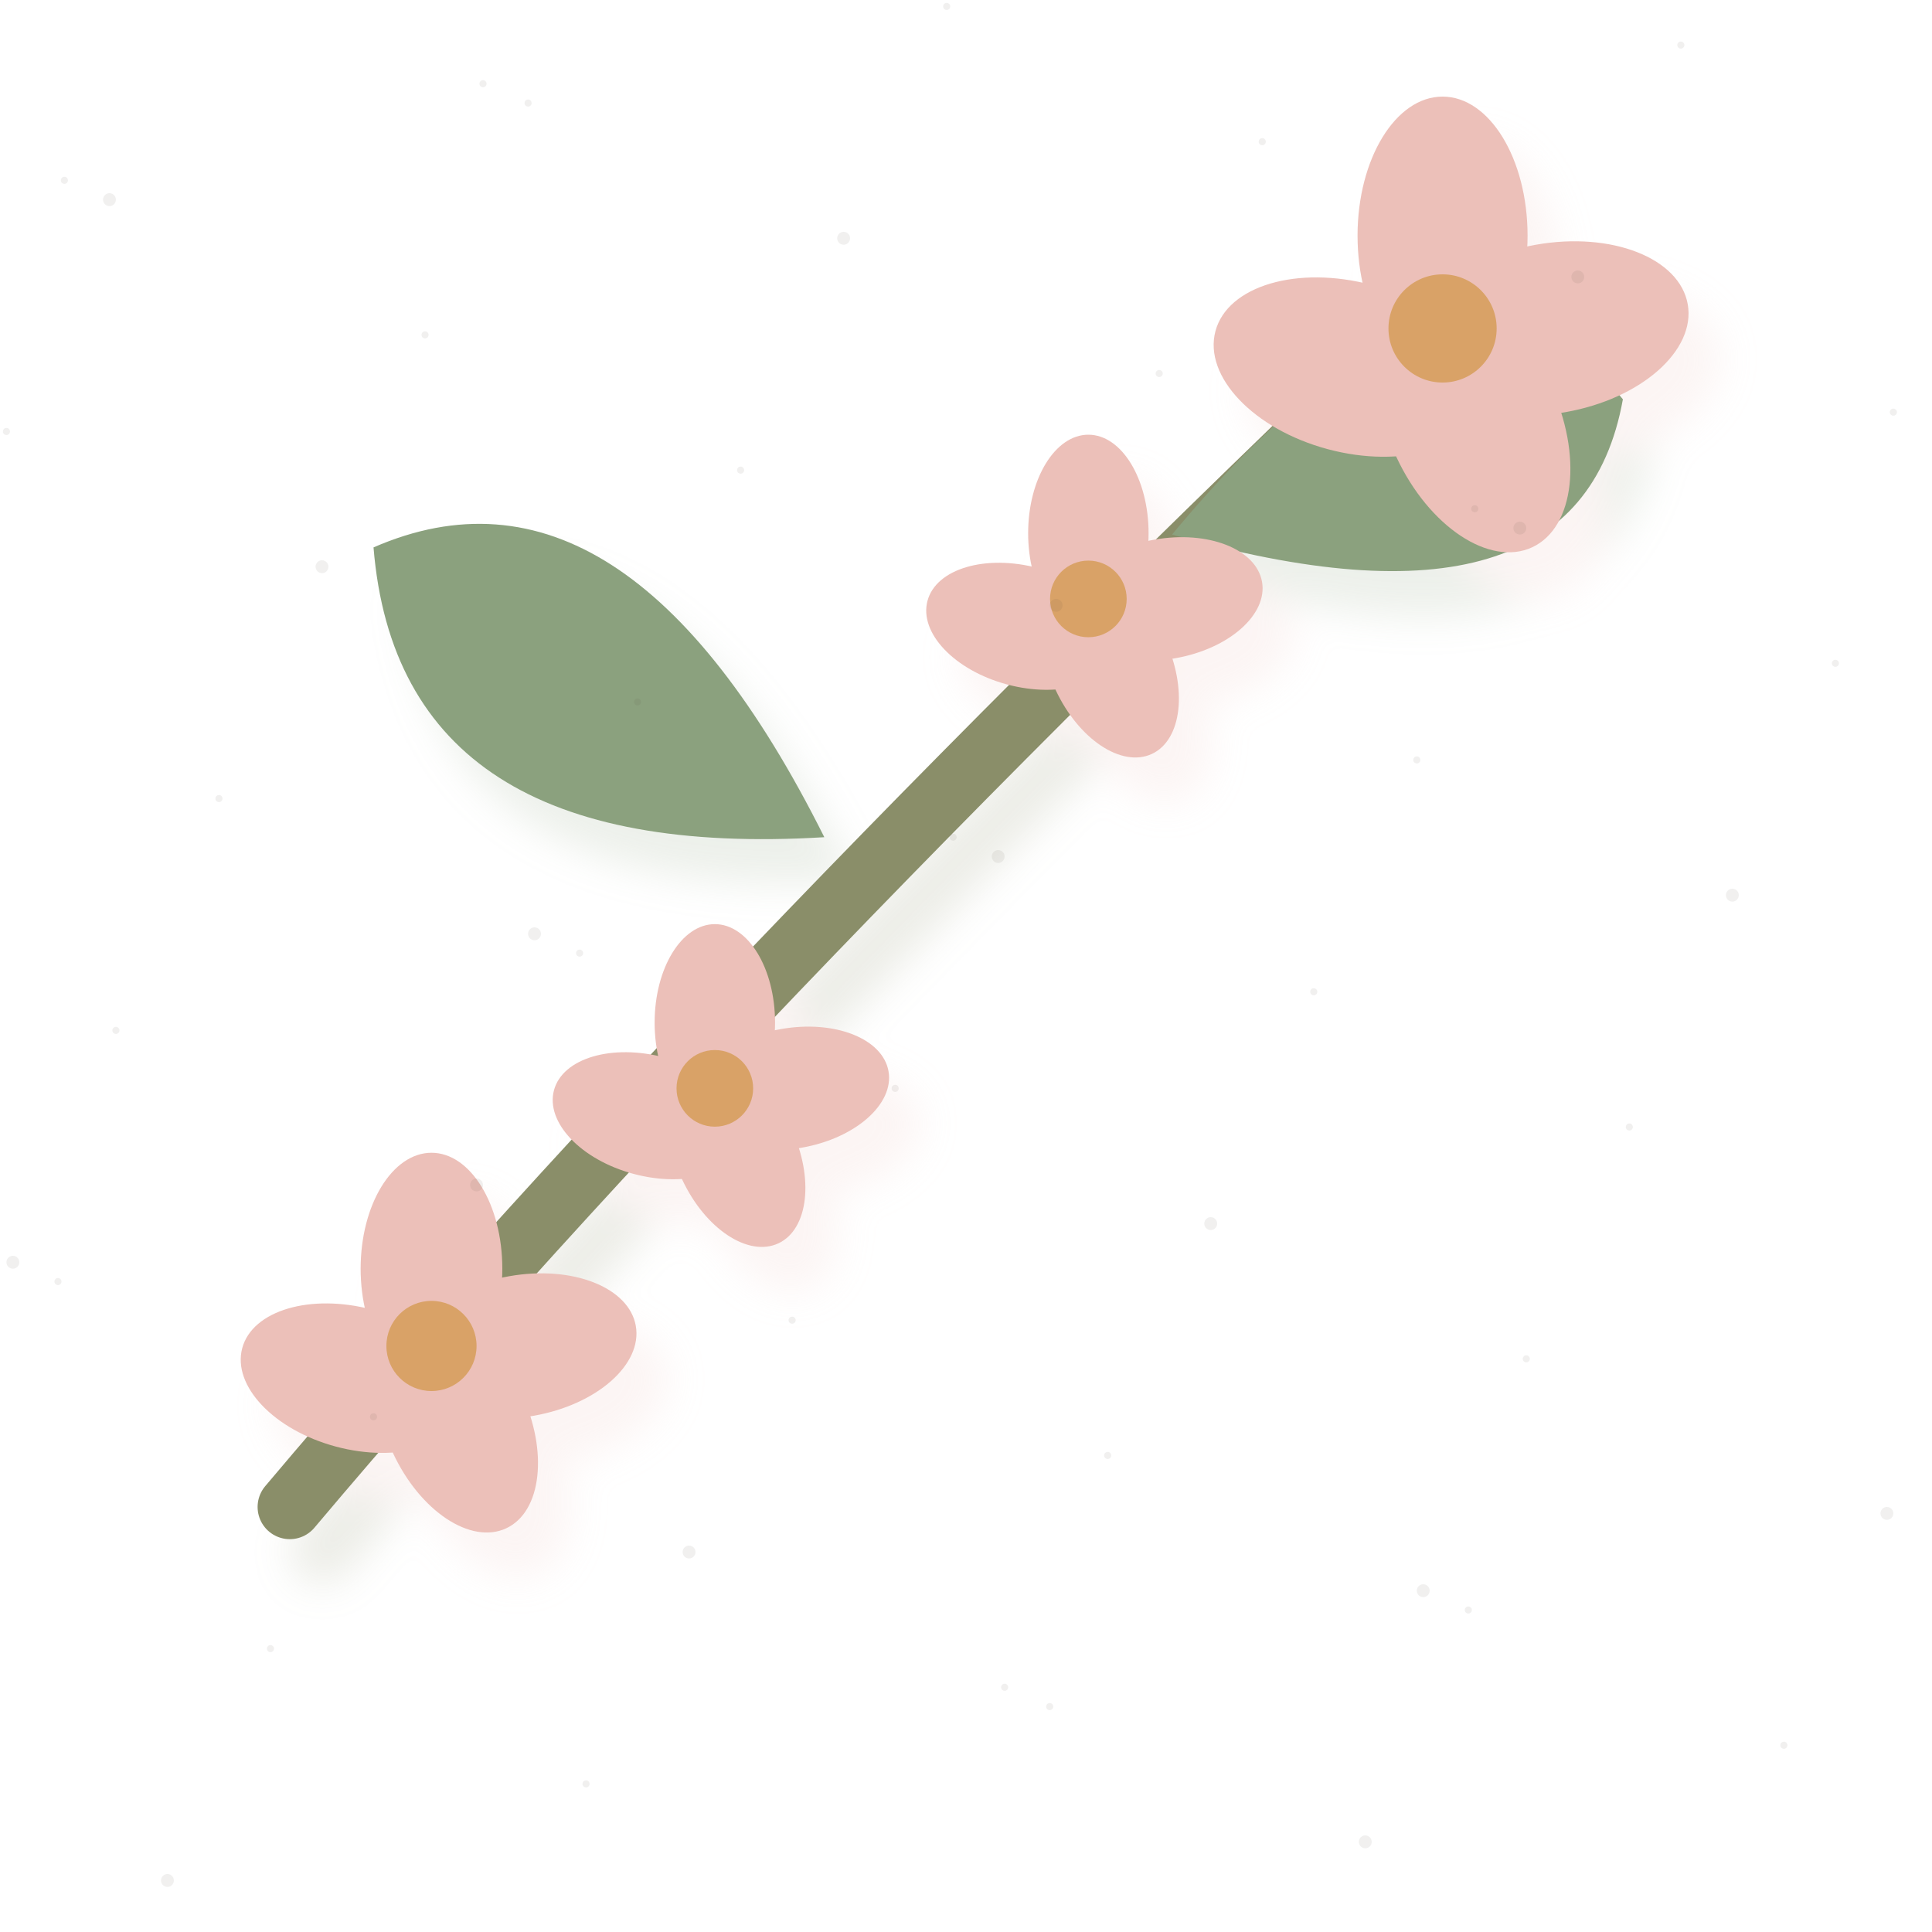
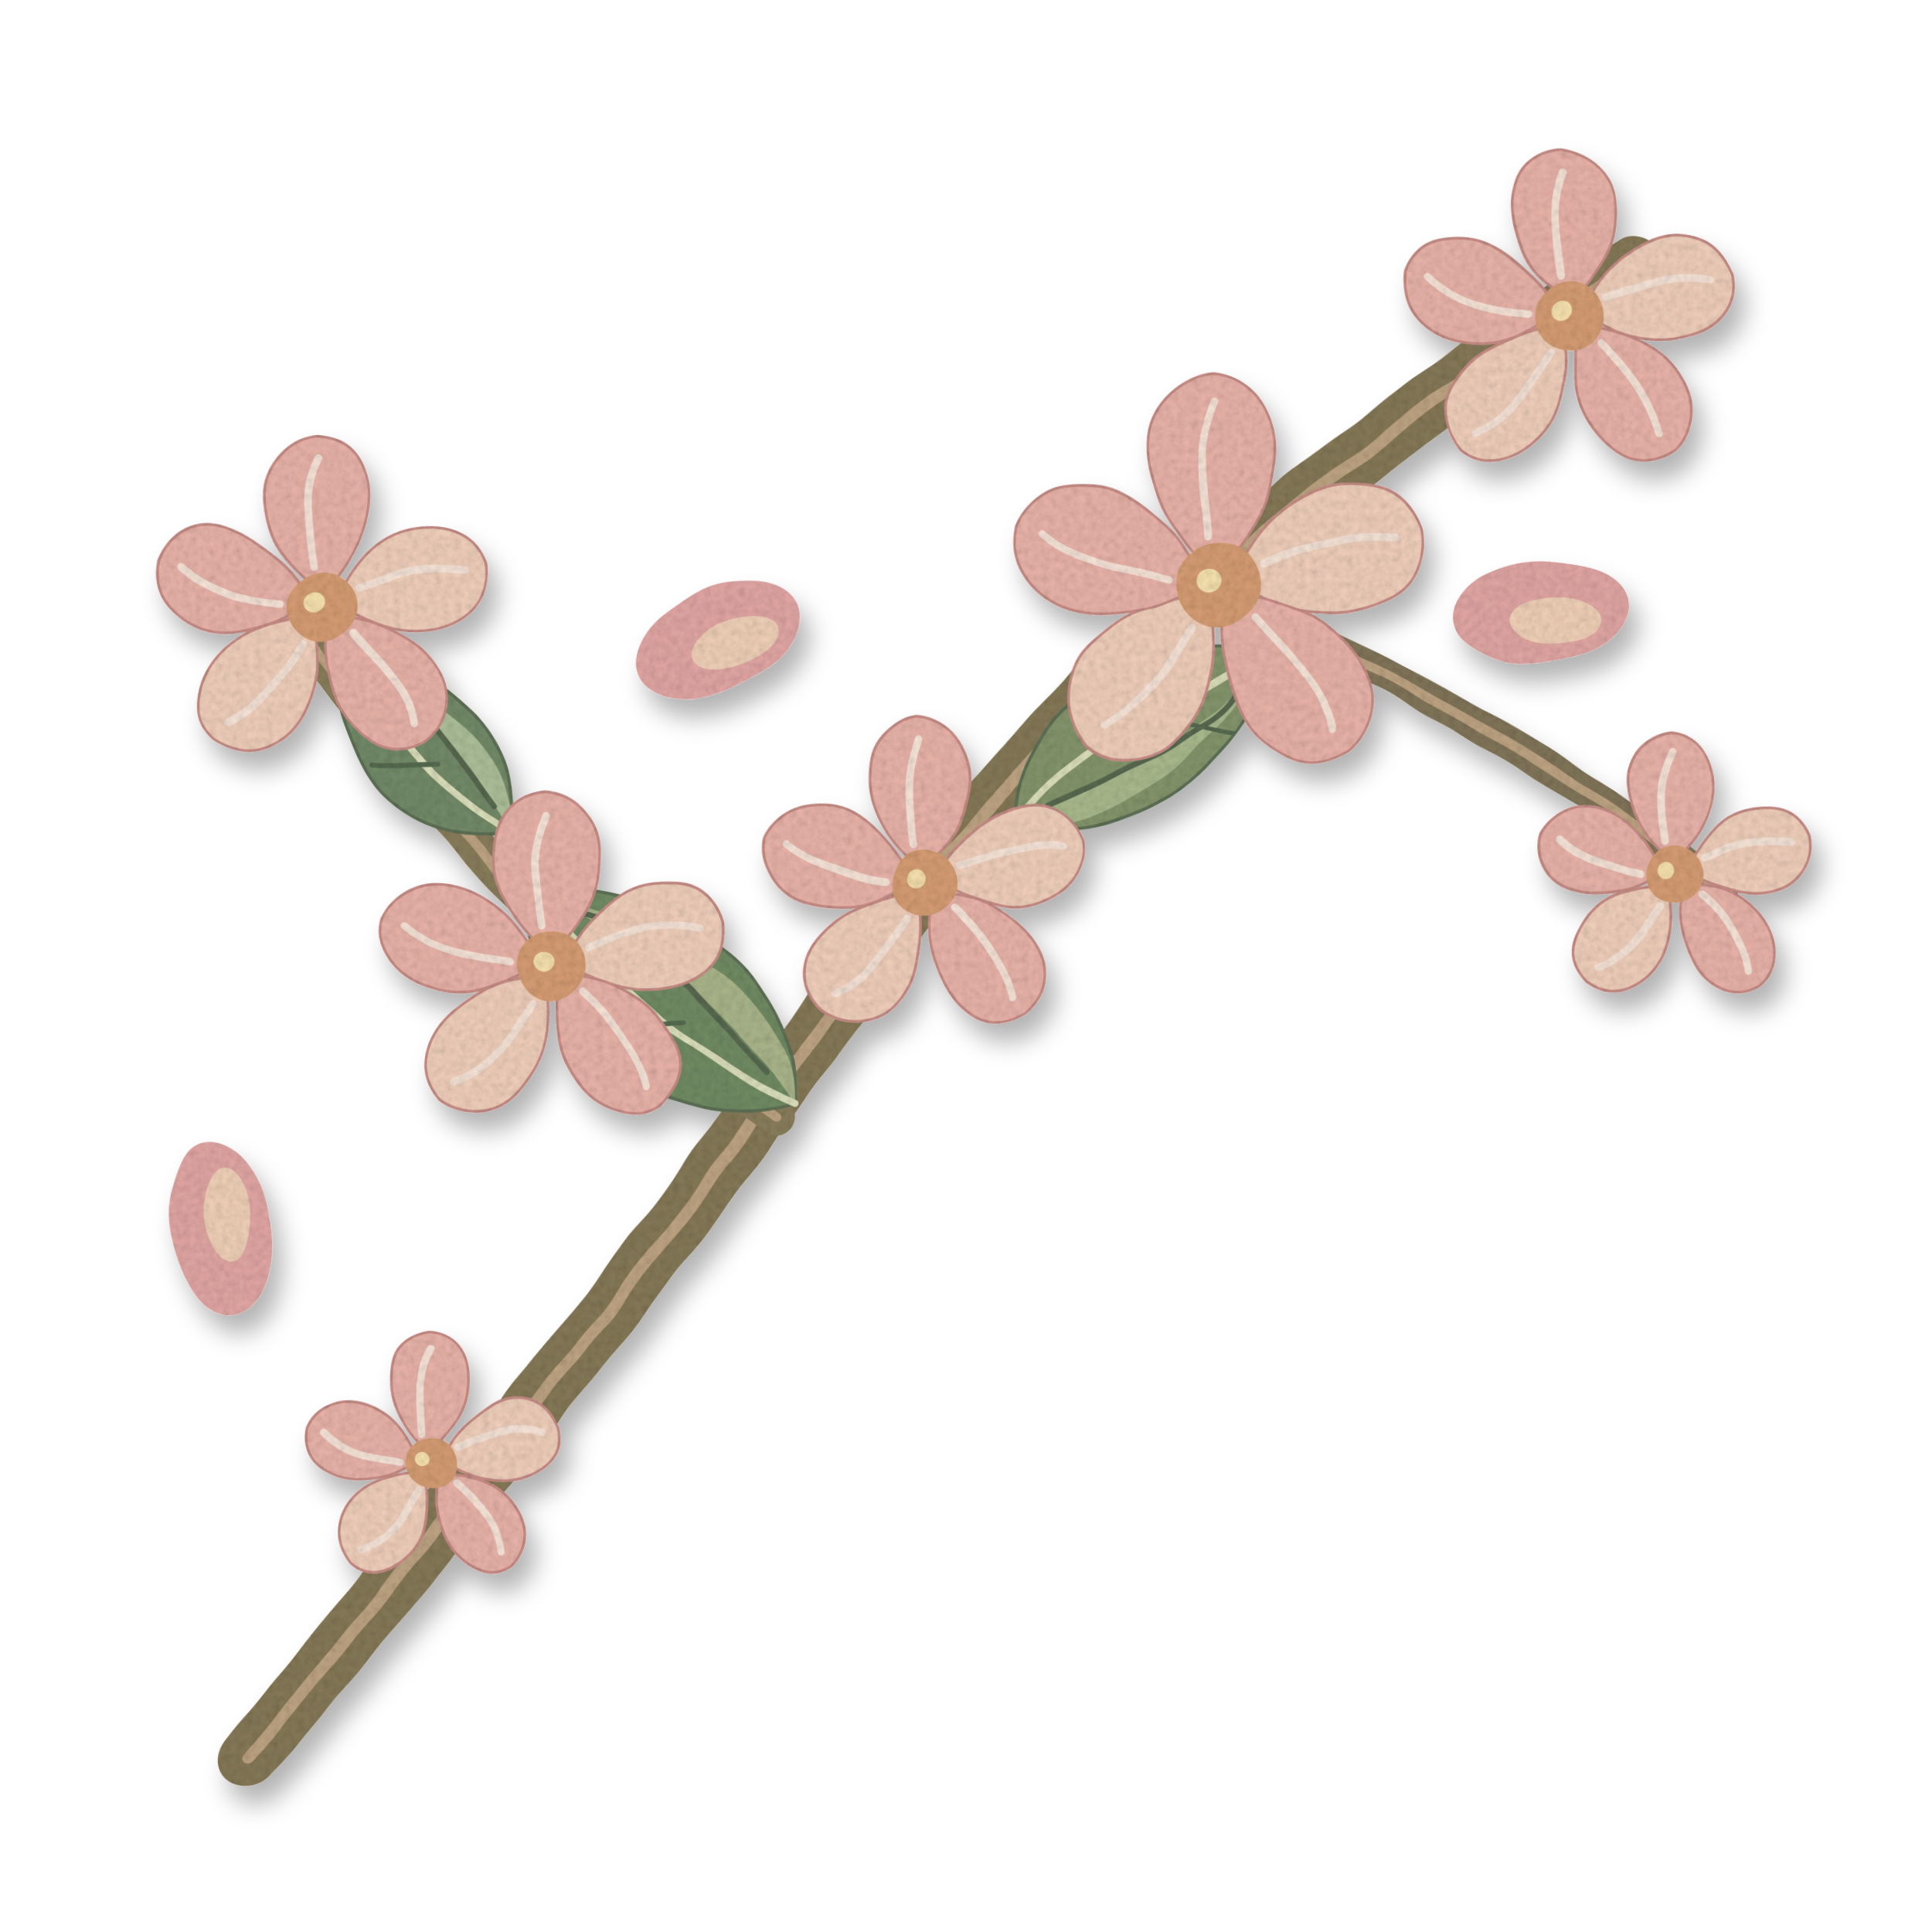
- <svg xmlns="http://www.w3.org/2000/svg" width="300" height="300" viewBox="0 0 300 300">
+ <svg xmlns="http://www.w3.org/2000/svg" viewBox="0 0 420 420" width="420" height="420" role="img" aria-label="KURA decorazione blossom">
  <defs>
-     <filter id="soft" x="-35%" y="-35%" width="170%" height="170%">
-       <feGaussianBlur stdDeviation="3" />
+     <filter id="grain" x="-22%" y="-22%" width="144%" height="144%" color-interpolation-filters="sRGB">
+       <feTurbulence baseFrequency=".68" numOctaves="3" seed="20" type="fractalNoise" result="n" />
+       <feColorMatrix in="n" type="saturate" values="0" result="grey" />
+       <feComponentTransfer in="grey" result="low">
+         <feFuncA type="linear" slope=".22" />
+       </feComponentTransfer>
+       <feComposite in="low" in2="SourceAlpha" operator="in" result="within" />
+       <feBlend in="SourceGraphic" in2="within" mode="multiply" result="mix" />
+     </filter>
+     <filter id="cutShadow" x="-25%" y="-25%" width="150%" height="150%">
+       <feGaussianBlur in="SourceAlpha" stdDeviation="2.7" result="blur" />
+       <feOffset in="blur" dx="2.2" dy="4" result="offset" />
+       <feComponentTransfer in="offset" result="shade">
+         <feFuncA type="linear" slope=".30" />
+       </feComponentTransfer>
+       <feMerge>
+         <feMergeNode in="shade" />
+         <feMergeNode in="SourceGraphic" />
+       </feMerge>
+     </filter>
+     <filter id="rough" x="-10%" y="-10%" width="120%" height="120%">
+       <feTurbulence type="fractalNoise" baseFrequency=".048" numOctaves="2" seed="21" result="edgeNoise" />
+       <feDisplacementMap in="SourceGraphic" in2="edgeNoise" scale="2.1" xChannelSelector="R" yChannelSelector="G" />
    </filter>
  </defs>
-   <g transform="translate(5 7)" opacity=".16" filter="url(#soft)">
-     <path d="M45 234 Q115 151 229 43" stroke="#8a8e69" stroke-width="10" fill="none" stroke-linecap="round" />
-     <g fill="#8ba17e">
-       <path d="M128 130q-31-62-70-45 4 49 70 45Z" />
-       <path d="M182 83q44-53 70-21-7 39-70 21Z" />
-     </g>
-     <g fill="#ecc0b9">
-       <g transform="translate(67 209) scale(1)">
-         <ellipse cx="0" cy="-12" rx="11" ry="18" />
-         <ellipse cx="14" cy="0" rx="11" ry="18" transform="rotate(80 14 0)" />
-         <ellipse cx="-12" cy="5" rx="11" ry="18" transform="rotate(-75 -12 5)" />
-         <ellipse cx="4" cy="12" rx="11" ry="18" transform="rotate(155 4 12)" />
-         <circle r="7" fill="#d9a267" />
-       </g>
-       <g transform="translate(111 169) scale(0.85)">
-         <ellipse cx="0" cy="-12" rx="11" ry="18" />
-         <ellipse cx="14" cy="0" rx="11" ry="18" transform="rotate(80 14 0)" />
-         <ellipse cx="-12" cy="5" rx="11" ry="18" transform="rotate(-75 -12 5)" />
-         <ellipse cx="4" cy="12" rx="11" ry="18" transform="rotate(155 4 12)" />
-         <circle r="7" fill="#d9a267" />
-       </g>
-       <g transform="translate(224 51) scale(1.2)">
-         <ellipse cx="0" cy="-12" rx="11" ry="18" />
-         <ellipse cx="14" cy="0" rx="11" ry="18" transform="rotate(80 14 0)" />
-         <ellipse cx="-12" cy="5" rx="11" ry="18" transform="rotate(-75 -12 5)" />
-         <ellipse cx="4" cy="12" rx="11" ry="18" transform="rotate(155 4 12)" />
-         <circle r="7" fill="#d9a267" />
-       </g>
-       <g transform="translate(169 93) scale(0.85)">
-         <ellipse cx="0" cy="-12" rx="11" ry="18" />
-         <ellipse cx="14" cy="0" rx="11" ry="18" transform="rotate(80 14 0)" />
-         <ellipse cx="-12" cy="5" rx="11" ry="18" transform="rotate(-75 -12 5)" />
-         <ellipse cx="4" cy="12" rx="11" ry="18" transform="rotate(155 4 12)" />
-         <circle r="7" fill="#d9a267" />
+   <g filter="url(#cutShadow)">
+     <g filter="url(#rough)">
+       <g filter="url(#grain)">
+         <path d="M54 382 Q145 273 192 204 Q253 121 355 58" fill="none" stroke="#857957" stroke-width="13" stroke-linecap="round" stroke-linejoin="round" />
+         <path d="M54 382 Q145 273 192 204 Q253 121 355 58" fill="none" stroke="#bfa583" stroke-width="2.6" stroke-linecap="round" stroke-linejoin="round" />
+         <path d="M169 243 Q110 200 66 137" fill="none" stroke="#897e5c" stroke-width="8" stroke-linecap="round" stroke-linejoin="round" />
+         <path d="M169 243 Q110 200 66 137" fill="none" stroke="#bfa583" stroke-width="2" stroke-linecap="round" stroke-linejoin="round" />
+         <path d="M265 129 Q335 161 374 194" fill="none" stroke="#817559" stroke-width="7" stroke-linecap="round" stroke-linejoin="round" />
+         <path d="M265 129 Q335 161 374 194" fill="none" stroke="#bfa583" stroke-width="2" stroke-linecap="round" stroke-linejoin="round" />
+         <g transform="translate(173 240) rotate(-55)">
+           <path d="M0 0 C-22.4 -18,-20.72 -55.5,4 -75 C24.08 -53.25,24.64 -16.5,0 0Z" fill="#718c64" stroke="#5e7155" stroke-width="0.7" stroke-linecap="round" stroke-linejoin="round" />
+           <path d="M0 0 C6.44 -18.75,12.6 -41.25,4 -75 C22.4 -30,11.2 -7.5,0 0Z" fill="#abb68b" stroke="none" stroke-width="0" stroke-linecap="round" stroke-linejoin="round" />
+           <path d="M0 0 C-5.04 -27.75,1 -52.5,4 -75" fill="none" stroke="#dce0bc" stroke-width="1.5" stroke-linecap="round" stroke-linejoin="round" />
+           <path d="M2 -9 C9.24 -36,12.6 -60,4 -66" fill="none" stroke="#586a50" stroke-width="1.2" stroke-linecap="round" stroke-linejoin="round" />
+           <path d="M1 -30l-13.16 -15.75 M3 -45l11.76 -11.25" fill="none" stroke="#566b50" stroke-width="1" stroke-linecap="round" stroke-linejoin="round" />
+         </g>
+         <g transform="translate(220 178) rotate(54)">
+           <path d="M0 0 C-19.2 -16.08,-17.76 -49.58,4 -67 C20.64 -47.57,21.12 -14.74,0 0Z" fill="#84966c" stroke="#5e7155" stroke-width="0.7" stroke-linecap="round" stroke-linejoin="round" />
+           <path d="M0 0 C5.52 -16.75,10.8 -36.85,4 -67 C19.2 -26.8,9.6 -6.7,0 0Z" fill="#aabb8d" stroke="none" stroke-width="0" stroke-linecap="round" stroke-linejoin="round" />
+           <path d="M0 0 C-4.32 -24.79,1 -46.9,4 -67" fill="none" stroke="#dce0bc" stroke-width="1.5" stroke-linecap="round" stroke-linejoin="round" />
+           <path d="M2 -8.04 C7.92 -32.16,10.8 -53.6,4 -58.96" fill="none" stroke="#586a50" stroke-width="1.2" stroke-linecap="round" stroke-linejoin="round" />
+           <path d="M1 -26.8l-11.28 -14.07 M3 -40.2l10.08 -10.05" fill="none" stroke="#566b50" stroke-width="1" stroke-linecap="round" stroke-linejoin="round" />
+         </g>
+         <g transform="translate(111 181) rotate(-49)">
+           <path d="M0 0 C-16.8 -12.72,-15.54 -39.22,4 -53 C18.06 -37.63,18.48 -11.66,0 0Z" fill="#738b69" stroke="#5e7155" stroke-width="0.7" stroke-linecap="round" stroke-linejoin="round" />
+           <path d="M0 0 C4.83 -13.25,9.45 -29.15,4 -53 C16.8 -21.2,8.4 -5.3,0 0Z" fill="#adc09a" stroke="none" stroke-width="0" stroke-linecap="round" stroke-linejoin="round" />
+           <path d="M0 0 C-3.78 -19.61,1 -37.1,4 -53" fill="none" stroke="#dce0bc" stroke-width="1.5" stroke-linecap="round" stroke-linejoin="round" />
+           <path d="M2 -6.36 C6.93 -25.44,9.45 -42.4,4 -46.64" fill="none" stroke="#586a50" stroke-width="1.2" stroke-linecap="round" stroke-linejoin="round" />
+           <path d="M1 -21.2l-9.87 -11.13 M3 -31.8l8.82 -7.95" fill="none" stroke="#566b50" stroke-width="1" stroke-linecap="round" stroke-linejoin="round" />
+         </g>
+         <g transform="translate(70 132) rotate(0) scale(.9)">
+           <g transform="rotate(-2)">
+             <path d="M0 -3 C-18.7 -18.02,-15.3 -40.12,0 -41.14 C14.28 -39.44,17.68 -19.04,0 -3Z" fill="#eab4aa" stroke="#c88d86" stroke-width="0.65" stroke-linecap="round" stroke-linejoin="round" />
+             <path d="M-2 -9.52 C-3 -18.7,-4 -27.2,0 -35.7" fill="none" stroke="#f7e4d8" stroke-width="1.8" stroke-linecap="round" stroke-linejoin="round" />
+           </g>
+           <g transform="rotate(75)">
+             <path d="M0 -3 C-18.7 -18.02,-15.3 -40.12,0 -41.14 C14.28 -39.44,17.68 -19.04,0 -3Z" fill="#f1d0bc" stroke="#c88d86" stroke-width="0.65" stroke-linecap="round" stroke-linejoin="round" />
+             <path d="M-2 -9.52 C-3 -18.7,-4 -27.2,0 -35.7" fill="none" stroke="#f7e4d8" stroke-width="1.8" stroke-linecap="round" stroke-linejoin="round" />
+           </g>
+           <g transform="rotate(142)">
+             <path d="M0 -3 C-18.7 -18.02,-15.3 -40.12,0 -41.14 C14.28 -39.44,17.68 -19.04,0 -3Z" fill="#eab4aa" stroke="#c88d86" stroke-width="0.65" stroke-linecap="round" stroke-linejoin="round" />
+             <path d="M-2 -9.52 C-3 -18.7,-4 -27.2,0 -35.7" fill="none" stroke="#f7e4d8" stroke-width="1.8" stroke-linecap="round" stroke-linejoin="round" />
+           </g>
+           <g transform="rotate(219)">
+             <path d="M0 -3 C-18.7 -18.02,-15.3 -40.12,0 -41.14 C14.28 -39.44,17.68 -19.04,0 -3Z" fill="#f1d0bc" stroke="#c88d86" stroke-width="0.65" stroke-linecap="round" stroke-linejoin="round" />
+             <path d="M-2 -9.52 C-3 -18.7,-4 -27.2,0 -35.7" fill="none" stroke="#f7e4d8" stroke-width="1.8" stroke-linecap="round" stroke-linejoin="round" />
+           </g>
+           <g transform="rotate(286)">
+             <path d="M0 -3 C-18.7 -18.02,-15.3 -40.12,0 -41.14 C14.28 -39.44,17.68 -19.04,0 -3Z" fill="#eab4aa" stroke="#c88d86" stroke-width="0.65" stroke-linecap="round" stroke-linejoin="round" />
+             <path d="M-2 -9.52 C-3 -18.7,-4 -27.2,0 -35.7" fill="none" stroke="#f7e4d8" stroke-width="1.8" stroke-linecap="round" stroke-linejoin="round" />
+           </g>
+           <circle cx="0" cy="0" r="8.16" fill="#d69d73" />
+           <circle cx="-2" cy="-1" r="2.38" fill="#f7e2af" />
+         </g>
+         <g transform="translate(120 210) rotate(0) scale(.9)">
+           <g transform="rotate(-2)">
+             <path d="M0 -3 C-19.25 -18.55,-15.75 -41.3,0 -42.35 C14.7 -40.6,18.2 -19.6,0 -3Z" fill="#eab4aa" stroke="#c88d86" stroke-width="0.65" stroke-linecap="round" stroke-linejoin="round" />
+             <path d="M-2 -9.8 C-3 -19.25,-4 -28,0 -36.75" fill="none" stroke="#f7e4d8" stroke-width="1.8" stroke-linecap="round" stroke-linejoin="round" />
+           </g>
+           <g transform="rotate(75)">
+             <path d="M0 -3 C-19.25 -18.55,-15.75 -41.3,0 -42.35 C14.7 -40.6,18.2 -19.6,0 -3Z" fill="#f1d0bc" stroke="#c88d86" stroke-width="0.65" stroke-linecap="round" stroke-linejoin="round" />
+             <path d="M-2 -9.8 C-3 -19.25,-4 -28,0 -36.75" fill="none" stroke="#f7e4d8" stroke-width="1.8" stroke-linecap="round" stroke-linejoin="round" />
+           </g>
+           <g transform="rotate(142)">
+             <path d="M0 -3 C-19.25 -18.55,-15.75 -41.3,0 -42.35 C14.7 -40.6,18.2 -19.6,0 -3Z" fill="#eab4aa" stroke="#c88d86" stroke-width="0.65" stroke-linecap="round" stroke-linejoin="round" />
+             <path d="M-2 -9.8 C-3 -19.25,-4 -28,0 -36.75" fill="none" stroke="#f7e4d8" stroke-width="1.8" stroke-linecap="round" stroke-linejoin="round" />
+           </g>
+           <g transform="rotate(219)">
+             <path d="M0 -3 C-19.25 -18.55,-15.75 -41.3,0 -42.35 C14.7 -40.6,18.2 -19.6,0 -3Z" fill="#f1d0bc" stroke="#c88d86" stroke-width="0.65" stroke-linecap="round" stroke-linejoin="round" />
+             <path d="M-2 -9.8 C-3 -19.25,-4 -28,0 -36.75" fill="none" stroke="#f7e4d8" stroke-width="1.8" stroke-linecap="round" stroke-linejoin="round" />
+           </g>
+           <g transform="rotate(286)">
+             <path d="M0 -3 C-19.25 -18.55,-15.75 -41.3,0 -42.35 C14.7 -40.6,18.2 -19.6,0 -3Z" fill="#eab4aa" stroke="#c88d86" stroke-width="0.65" stroke-linecap="round" stroke-linejoin="round" />
+             <path d="M-2 -9.8 C-3 -19.25,-4 -28,0 -36.75" fill="none" stroke="#f7e4d8" stroke-width="1.8" stroke-linecap="round" stroke-linejoin="round" />
+           </g>
+           <circle cx="0" cy="0" r="8.4" fill="#d69d73" />
+           <circle cx="-2" cy="-1" r="2.45" fill="#f7e2af" />
+         </g>
+         <g transform="translate(201 192) rotate(0) scale(.9)">
+           <g transform="rotate(-2)">
+             <path d="M0 -3 C-18.15 -17.49,-14.85 -38.94,0 -39.93 C13.86 -38.28,17.16 -18.48,0 -3Z" fill="#eab4aa" stroke="#c88d86" stroke-width="0.65" stroke-linecap="round" stroke-linejoin="round" />
+             <path d="M-2 -9.24 C-3 -18.15,-4 -26.4,0 -34.65" fill="none" stroke="#f7e4d8" stroke-width="1.8" stroke-linecap="round" stroke-linejoin="round" />
+           </g>
+           <g transform="rotate(75)">
+             <path d="M0 -3 C-18.15 -17.49,-14.85 -38.94,0 -39.93 C13.86 -38.28,17.16 -18.48,0 -3Z" fill="#f1d0bc" stroke="#c88d86" stroke-width="0.65" stroke-linecap="round" stroke-linejoin="round" />
+             <path d="M-2 -9.24 C-3 -18.15,-4 -26.4,0 -34.65" fill="none" stroke="#f7e4d8" stroke-width="1.8" stroke-linecap="round" stroke-linejoin="round" />
+           </g>
+           <g transform="rotate(142)">
+             <path d="M0 -3 C-18.15 -17.49,-14.85 -38.94,0 -39.93 C13.86 -38.28,17.16 -18.48,0 -3Z" fill="#eab4aa" stroke="#c88d86" stroke-width="0.65" stroke-linecap="round" stroke-linejoin="round" />
+             <path d="M-2 -9.24 C-3 -18.15,-4 -26.4,0 -34.65" fill="none" stroke="#f7e4d8" stroke-width="1.8" stroke-linecap="round" stroke-linejoin="round" />
+           </g>
+           <g transform="rotate(219)">
+             <path d="M0 -3 C-18.15 -17.49,-14.85 -38.94,0 -39.93 C13.86 -38.28,17.16 -18.48,0 -3Z" fill="#f1d0bc" stroke="#c88d86" stroke-width="0.65" stroke-linecap="round" stroke-linejoin="round" />
+             <path d="M-2 -9.24 C-3 -18.15,-4 -26.4,0 -34.65" fill="none" stroke="#f7e4d8" stroke-width="1.8" stroke-linecap="round" stroke-linejoin="round" />
+           </g>
+           <g transform="rotate(286)">
+             <path d="M0 -3 C-18.15 -17.49,-14.85 -38.94,0 -39.93 C13.86 -38.28,17.16 -18.48,0 -3Z" fill="#eab4aa" stroke="#c88d86" stroke-width="0.65" stroke-linecap="round" stroke-linejoin="round" />
+             <path d="M-2 -9.24 C-3 -18.15,-4 -26.4,0 -34.65" fill="none" stroke="#f7e4d8" stroke-width="1.8" stroke-linecap="round" stroke-linejoin="round" />
+           </g>
+           <circle cx="0" cy="0" r="7.92" fill="#d69d73" />
+           <circle cx="-2" cy="-1" r="2.31" fill="#f7e2af" />
+         </g>
+         <g transform="translate(265 127) rotate(0) scale(.9)">
+           <g transform="rotate(-2)">
+             <path d="M0 -3 C-23.1 -22.26,-18.9 -49.56,0 -50.82 C17.64 -48.72,21.84 -23.52,0 -3Z" fill="#eab4aa" stroke="#c88d86" stroke-width="0.65" stroke-linecap="round" stroke-linejoin="round" />
+             <path d="M-2 -11.76 C-3 -23.1,-4 -33.6,0 -44.1" fill="none" stroke="#f7e4d8" stroke-width="1.8" stroke-linecap="round" stroke-linejoin="round" />
+           </g>
+           <g transform="rotate(75)">
+             <path d="M0 -3 C-23.1 -22.26,-18.9 -49.56,0 -50.82 C17.64 -48.72,21.84 -23.52,0 -3Z" fill="#f1d0bc" stroke="#c88d86" stroke-width="0.65" stroke-linecap="round" stroke-linejoin="round" />
+             <path d="M-2 -11.76 C-3 -23.1,-4 -33.6,0 -44.1" fill="none" stroke="#f7e4d8" stroke-width="1.8" stroke-linecap="round" stroke-linejoin="round" />
+           </g>
+           <g transform="rotate(142)">
+             <path d="M0 -3 C-23.1 -22.26,-18.9 -49.56,0 -50.82 C17.64 -48.72,21.84 -23.52,0 -3Z" fill="#eab4aa" stroke="#c88d86" stroke-width="0.65" stroke-linecap="round" stroke-linejoin="round" />
+             <path d="M-2 -11.76 C-3 -23.1,-4 -33.6,0 -44.1" fill="none" stroke="#f7e4d8" stroke-width="1.8" stroke-linecap="round" stroke-linejoin="round" />
+           </g>
+           <g transform="rotate(219)">
+             <path d="M0 -3 C-23.1 -22.26,-18.9 -49.56,0 -50.82 C17.64 -48.72,21.84 -23.52,0 -3Z" fill="#f1d0bc" stroke="#c88d86" stroke-width="0.65" stroke-linecap="round" stroke-linejoin="round" />
+             <path d="M-2 -11.76 C-3 -23.1,-4 -33.6,0 -44.1" fill="none" stroke="#f7e4d8" stroke-width="1.8" stroke-linecap="round" stroke-linejoin="round" />
+           </g>
+           <g transform="rotate(286)">
+             <path d="M0 -3 C-23.1 -22.26,-18.9 -49.56,0 -50.82 C17.64 -48.72,21.84 -23.52,0 -3Z" fill="#eab4aa" stroke="#c88d86" stroke-width="0.65" stroke-linecap="round" stroke-linejoin="round" />
+             <path d="M-2 -11.76 C-3 -23.1,-4 -33.6,0 -44.1" fill="none" stroke="#f7e4d8" stroke-width="1.8" stroke-linecap="round" stroke-linejoin="round" />
+           </g>
+           <circle cx="0" cy="0" r="10.08" fill="#d69d73" />
+           <circle cx="-2" cy="-1" r="2.94" fill="#f7e2af" />
+         </g>
+         <g transform="translate(341 69) rotate(0) scale(.9)">
+           <g transform="rotate(-2)">
+             <path d="M0 -3 C-18.7 -18.02,-15.3 -40.12,0 -41.14 C14.28 -39.44,17.68 -19.04,0 -3Z" fill="#eab4aa" stroke="#c88d86" stroke-width="0.65" stroke-linecap="round" stroke-linejoin="round" />
+             <path d="M-2 -9.52 C-3 -18.7,-4 -27.2,0 -35.7" fill="none" stroke="#f7e4d8" stroke-width="1.8" stroke-linecap="round" stroke-linejoin="round" />
+           </g>
+           <g transform="rotate(75)">
+             <path d="M0 -3 C-18.7 -18.02,-15.3 -40.12,0 -41.14 C14.28 -39.44,17.68 -19.04,0 -3Z" fill="#f1d0bc" stroke="#c88d86" stroke-width="0.65" stroke-linecap="round" stroke-linejoin="round" />
+             <path d="M-2 -9.52 C-3 -18.7,-4 -27.2,0 -35.7" fill="none" stroke="#f7e4d8" stroke-width="1.8" stroke-linecap="round" stroke-linejoin="round" />
+           </g>
+           <g transform="rotate(142)">
+             <path d="M0 -3 C-18.7 -18.02,-15.3 -40.12,0 -41.14 C14.28 -39.44,17.68 -19.04,0 -3Z" fill="#eab4aa" stroke="#c88d86" stroke-width="0.65" stroke-linecap="round" stroke-linejoin="round" />
+             <path d="M-2 -9.52 C-3 -18.7,-4 -27.2,0 -35.7" fill="none" stroke="#f7e4d8" stroke-width="1.8" stroke-linecap="round" stroke-linejoin="round" />
+           </g>
+           <g transform="rotate(219)">
+             <path d="M0 -3 C-18.7 -18.02,-15.3 -40.12,0 -41.14 C14.28 -39.44,17.68 -19.04,0 -3Z" fill="#f1d0bc" stroke="#c88d86" stroke-width="0.65" stroke-linecap="round" stroke-linejoin="round" />
+             <path d="M-2 -9.52 C-3 -18.7,-4 -27.2,0 -35.7" fill="none" stroke="#f7e4d8" stroke-width="1.8" stroke-linecap="round" stroke-linejoin="round" />
+           </g>
+           <g transform="rotate(286)">
+             <path d="M0 -3 C-18.7 -18.02,-15.3 -40.12,0 -41.14 C14.28 -39.44,17.68 -19.04,0 -3Z" fill="#eab4aa" stroke="#c88d86" stroke-width="0.65" stroke-linecap="round" stroke-linejoin="round" />
+             <path d="M-2 -9.52 C-3 -18.7,-4 -27.2,0 -35.7" fill="none" stroke="#f7e4d8" stroke-width="1.8" stroke-linecap="round" stroke-linejoin="round" />
+           </g>
+           <circle cx="0" cy="0" r="8.16" fill="#d69d73" />
+           <circle cx="-2" cy="-1" r="2.38" fill="#f7e2af" />
+         </g>
+         <g transform="translate(364 190) rotate(0) scale(.9)">
+           <g transform="rotate(-2)">
+             <path d="M0 -3 C-15.4 -14.84,-12.6 -33.04,0 -33.88 C11.76 -32.48,14.56 -15.68,0 -3Z" fill="#eab4aa" stroke="#c88d86" stroke-width="0.65" stroke-linecap="round" stroke-linejoin="round" />
+             <path d="M-2 -7.84 C-3 -15.4,-4 -22.4,0 -29.4" fill="none" stroke="#f7e4d8" stroke-width="1.8" stroke-linecap="round" stroke-linejoin="round" />
+           </g>
+           <g transform="rotate(75)">
+             <path d="M0 -3 C-15.4 -14.84,-12.6 -33.04,0 -33.88 C11.76 -32.48,14.56 -15.68,0 -3Z" fill="#f1d0bc" stroke="#c88d86" stroke-width="0.65" stroke-linecap="round" stroke-linejoin="round" />
+             <path d="M-2 -7.84 C-3 -15.4,-4 -22.4,0 -29.4" fill="none" stroke="#f7e4d8" stroke-width="1.8" stroke-linecap="round" stroke-linejoin="round" />
+           </g>
+           <g transform="rotate(142)">
+             <path d="M0 -3 C-15.4 -14.84,-12.6 -33.04,0 -33.88 C11.76 -32.48,14.56 -15.68,0 -3Z" fill="#eab4aa" stroke="#c88d86" stroke-width="0.65" stroke-linecap="round" stroke-linejoin="round" />
+             <path d="M-2 -7.84 C-3 -15.4,-4 -22.4,0 -29.4" fill="none" stroke="#f7e4d8" stroke-width="1.8" stroke-linecap="round" stroke-linejoin="round" />
+           </g>
+           <g transform="rotate(219)">
+             <path d="M0 -3 C-15.4 -14.84,-12.6 -33.04,0 -33.88 C11.76 -32.48,14.56 -15.68,0 -3Z" fill="#f1d0bc" stroke="#c88d86" stroke-width="0.65" stroke-linecap="round" stroke-linejoin="round" />
+             <path d="M-2 -7.84 C-3 -15.4,-4 -22.4,0 -29.4" fill="none" stroke="#f7e4d8" stroke-width="1.8" stroke-linecap="round" stroke-linejoin="round" />
+           </g>
+           <g transform="rotate(286)">
+             <path d="M0 -3 C-15.4 -14.84,-12.6 -33.04,0 -33.88 C11.76 -32.48,14.56 -15.68,0 -3Z" fill="#eab4aa" stroke="#c88d86" stroke-width="0.65" stroke-linecap="round" stroke-linejoin="round" />
+             <path d="M-2 -7.84 C-3 -15.4,-4 -22.4,0 -29.4" fill="none" stroke="#f7e4d8" stroke-width="1.8" stroke-linecap="round" stroke-linejoin="round" />
+           </g>
+           <circle cx="0" cy="0" r="6.72" fill="#d69d73" />
+           <circle cx="-2" cy="-1" r="1.96" fill="#f7e2af" />
+         </g>
+         <g transform="translate(94 318) rotate(0) scale(.9)">
+           <g transform="rotate(-2)">
+             <path d="M0 -3 C-14.3 -13.78,-11.7 -30.68,0 -31.46 C10.92 -30.16,13.52 -14.56,0 -3Z" fill="#eab4aa" stroke="#c88d86" stroke-width="0.65" stroke-linecap="round" stroke-linejoin="round" />
+             <path d="M-2 -7.28 C-3 -14.3,-4 -20.8,0 -27.3" fill="none" stroke="#f7e4d8" stroke-width="1.8" stroke-linecap="round" stroke-linejoin="round" />
+           </g>
+           <g transform="rotate(75)">
+             <path d="M0 -3 C-14.3 -13.78,-11.7 -30.68,0 -31.46 C10.92 -30.16,13.52 -14.56,0 -3Z" fill="#f1d0bc" stroke="#c88d86" stroke-width="0.65" stroke-linecap="round" stroke-linejoin="round" />
+             <path d="M-2 -7.28 C-3 -14.3,-4 -20.8,0 -27.3" fill="none" stroke="#f7e4d8" stroke-width="1.8" stroke-linecap="round" stroke-linejoin="round" />
+           </g>
+           <g transform="rotate(142)">
+             <path d="M0 -3 C-14.3 -13.78,-11.7 -30.68,0 -31.46 C10.92 -30.16,13.52 -14.56,0 -3Z" fill="#eab4aa" stroke="#c88d86" stroke-width="0.65" stroke-linecap="round" stroke-linejoin="round" />
+             <path d="M-2 -7.28 C-3 -14.3,-4 -20.8,0 -27.3" fill="none" stroke="#f7e4d8" stroke-width="1.8" stroke-linecap="round" stroke-linejoin="round" />
+           </g>
+           <g transform="rotate(219)">
+             <path d="M0 -3 C-14.3 -13.78,-11.7 -30.68,0 -31.46 C10.92 -30.16,13.52 -14.56,0 -3Z" fill="#f1d0bc" stroke="#c88d86" stroke-width="0.65" stroke-linecap="round" stroke-linejoin="round" />
+             <path d="M-2 -7.28 C-3 -14.3,-4 -20.8,0 -27.3" fill="none" stroke="#f7e4d8" stroke-width="1.8" stroke-linecap="round" stroke-linejoin="round" />
+           </g>
+           <g transform="rotate(286)">
+             <path d="M0 -3 C-14.3 -13.78,-11.7 -30.68,0 -31.46 C10.92 -30.16,13.52 -14.56,0 -3Z" fill="#eab4aa" stroke="#c88d86" stroke-width="0.65" stroke-linecap="round" stroke-linejoin="round" />
+             <path d="M-2 -7.28 C-3 -14.3,-4 -20.8,0 -27.3" fill="none" stroke="#f7e4d8" stroke-width="1.8" stroke-linecap="round" stroke-linejoin="round" />
+           </g>
+           <circle cx="0" cy="0" r="6.24" fill="#d69d73" />
+           <circle cx="-2" cy="-1" r="1.82" fill="#f7e2af" />
+         </g>
+         <g transform="translate(48 267) rotate(-30)">
+           <ellipse cx="0" cy="0" rx="11" ry="19" fill="#e2a7a4" transform="rotate(20 0 0)" />
+           <ellipse cx="3" cy="-2" rx="5" ry="10" fill="#f1d1b8" transform="rotate(25 3 -2)" />
+         </g>
+         <g transform="translate(335 133) rotate(65)">
+           <ellipse cx="0" cy="0" rx="11" ry="19" fill="#e2a7a4" transform="rotate(20 0 0)" />
+           <ellipse cx="3" cy="-2" rx="5" ry="10" fill="#f1d1b8" transform="rotate(25 3 -2)" />
+         </g>
+         <g transform="translate(156 139) rotate(45)">
+           <ellipse cx="0" cy="0" rx="11" ry="19" fill="#e2a7a4" transform="rotate(20 0 0)" />
+           <ellipse cx="3" cy="-2" rx="5" ry="10" fill="#f1d1b8" transform="rotate(25 3 -2)" />
+         </g>
      </g>
    </g>
  </g>
-   <g>
-     <path d="M45 234 Q115 151 229 43" stroke="#8a8e69" stroke-width="10" fill="none" stroke-linecap="round" />
-     <g fill="#8ba17e">
-       <path d="M128 130q-31-62-70-45 4 49 70 45Z" />
-       <path d="M182 83q44-53 70-21-7 39-70 21Z" />
-     </g>
-     <g fill="#ecc0b9">
-       <g transform="translate(67 209) scale(1)">
-         <ellipse cx="0" cy="-12" rx="11" ry="18" />
-         <ellipse cx="14" cy="0" rx="11" ry="18" transform="rotate(80 14 0)" />
-         <ellipse cx="-12" cy="5" rx="11" ry="18" transform="rotate(-75 -12 5)" />
-         <ellipse cx="4" cy="12" rx="11" ry="18" transform="rotate(155 4 12)" />
-         <circle r="7" fill="#d9a267" />
-       </g>
-       <g transform="translate(111 169) scale(0.85)">
-         <ellipse cx="0" cy="-12" rx="11" ry="18" />
-         <ellipse cx="14" cy="0" rx="11" ry="18" transform="rotate(80 14 0)" />
-         <ellipse cx="-12" cy="5" rx="11" ry="18" transform="rotate(-75 -12 5)" />
-         <ellipse cx="4" cy="12" rx="11" ry="18" transform="rotate(155 4 12)" />
-         <circle r="7" fill="#d9a267" />
-       </g>
-       <g transform="translate(224 51) scale(1.2)">
-         <ellipse cx="0" cy="-12" rx="11" ry="18" />
-         <ellipse cx="14" cy="0" rx="11" ry="18" transform="rotate(80 14 0)" />
-         <ellipse cx="-12" cy="5" rx="11" ry="18" transform="rotate(-75 -12 5)" />
-         <ellipse cx="4" cy="12" rx="11" ry="18" transform="rotate(155 4 12)" />
-         <circle r="7" fill="#d9a267" />
-       </g>
-       <g transform="translate(169 93) scale(0.85)">
-         <ellipse cx="0" cy="-12" rx="11" ry="18" />
-         <ellipse cx="14" cy="0" rx="11" ry="18" transform="rotate(80 14 0)" />
-         <ellipse cx="-12" cy="5" rx="11" ry="18" transform="rotate(-75 -12 5)" />
-         <ellipse cx="4" cy="12" rx="11" ry="18" transform="rotate(155 4 12)" />
-         <circle r="7" fill="#d9a267" />
-       </g>
-     </g>
-   </g>
-   <g>
-     <circle cx="17" cy="31" r="1" fill="#473f37" opacity=".08" />
-     <circle cx="90" cy="148" r="0.55" fill="#473f37" opacity=".08" />
-     <circle cx="163" cy="265" r="0.55" fill="#473f37" opacity=".08" />
-     <circle cx="236" cy="82" r="1" fill="#473f37" opacity=".08" />
-     <circle cx="9" cy="199" r="0.55" fill="#473f37" opacity=".08" />
-     <circle cx="82" cy="16" r="0.55" fill="#473f37" opacity=".08" />
-     <circle cx="155" cy="133" r="1" fill="#473f37" opacity=".08" />
-     <circle cx="228" cy="250" r="0.55" fill="#473f37" opacity=".08" />
-     <circle cx="1" cy="67" r="0.55" fill="#473f37" opacity=".08" />
-     <circle cx="74" cy="184" r="1" fill="#473f37" opacity=".08" />
-     <circle cx="147" cy="1" r="0.55" fill="#473f37" opacity=".08" />
-     <circle cx="220" cy="118" r="0.55" fill="#473f37" opacity=".08" />
-     <circle cx="293" cy="235" r="1" fill="#473f37" opacity=".08" />
-     <circle cx="66" cy="52" r="0.55" fill="#473f37" opacity=".08" />
-     <circle cx="139" cy="169" r="0.55" fill="#473f37" opacity=".08" />
-     <circle cx="212" cy="286" r="1" fill="#473f37" opacity=".08" />
-     <circle cx="285" cy="103" r="0.55" fill="#473f37" opacity=".08" />
-     <circle cx="58" cy="220" r="0.55" fill="#473f37" opacity=".08" />
-     <circle cx="131" cy="37" r="1" fill="#473f37" opacity=".08" />
-     <circle cx="204" cy="154" r="0.55" fill="#473f37" opacity=".08" />
-     <circle cx="277" cy="271" r="0.55" fill="#473f37" opacity=".08" />
-     <circle cx="50" cy="88" r="1" fill="#473f37" opacity=".08" />
-     <circle cx="123" cy="205" r="0.55" fill="#473f37" opacity=".08" />
-     <circle cx="196" cy="22" r="0.55" fill="#473f37" opacity=".08" />
-     <circle cx="269" cy="139" r="1" fill="#473f37" opacity=".08" />
-     <circle cx="42" cy="256" r="0.55" fill="#473f37" opacity=".08" />
-     <circle cx="115" cy="73" r="0.55" fill="#473f37" opacity=".08" />
-     <circle cx="188" cy="190" r="1" fill="#473f37" opacity=".08" />
-     <circle cx="261" cy="7" r="0.55" fill="#473f37" opacity=".08" />
-     <circle cx="34" cy="124" r="0.55" fill="#473f37" opacity=".08" />
-     <circle cx="107" cy="241" r="1" fill="#473f37" opacity=".08" />
-     <circle cx="180" cy="58" r="0.55" fill="#473f37" opacity=".08" />
-     <circle cx="253" cy="175" r="0.55" fill="#473f37" opacity=".08" />
-     <circle cx="26" cy="292" r="1" fill="#473f37" opacity=".08" />
-     <circle cx="99" cy="109" r="0.55" fill="#473f37" opacity=".08" />
-     <circle cx="172" cy="226" r="0.55" fill="#473f37" opacity=".08" />
-     <circle cx="245" cy="43" r="1" fill="#473f37" opacity=".08" />
-     <circle cx="18" cy="160" r="0.55" fill="#473f37" opacity=".08" />
-     <circle cx="91" cy="277" r="0.55" fill="#473f37" opacity=".08" />
-     <circle cx="164" cy="94" r="1" fill="#473f37" opacity=".08" />
-     <circle cx="237" cy="211" r="0.55" fill="#473f37" opacity=".08" />
-     <circle cx="10" cy="28" r="0.55" fill="#473f37" opacity=".08" />
-     <circle cx="83" cy="145" r="1" fill="#473f37" opacity=".08" />
-     <circle cx="156" cy="262" r="0.55" fill="#473f37" opacity=".08" />
-     <circle cx="229" cy="79" r="0.55" fill="#473f37" opacity=".08" />
-     <circle cx="2" cy="196" r="1" fill="#473f37" opacity=".08" />
-     <circle cx="75" cy="13" r="0.55" fill="#473f37" opacity=".08" />
-     <circle cx="148" cy="130" r="0.55" fill="#473f37" opacity=".08" />
-     <circle cx="221" cy="247" r="1" fill="#473f37" opacity=".08" />
-     <circle cx="294" cy="64" r="0.55" fill="#473f37" opacity=".08" />
-   </g>
</svg>
